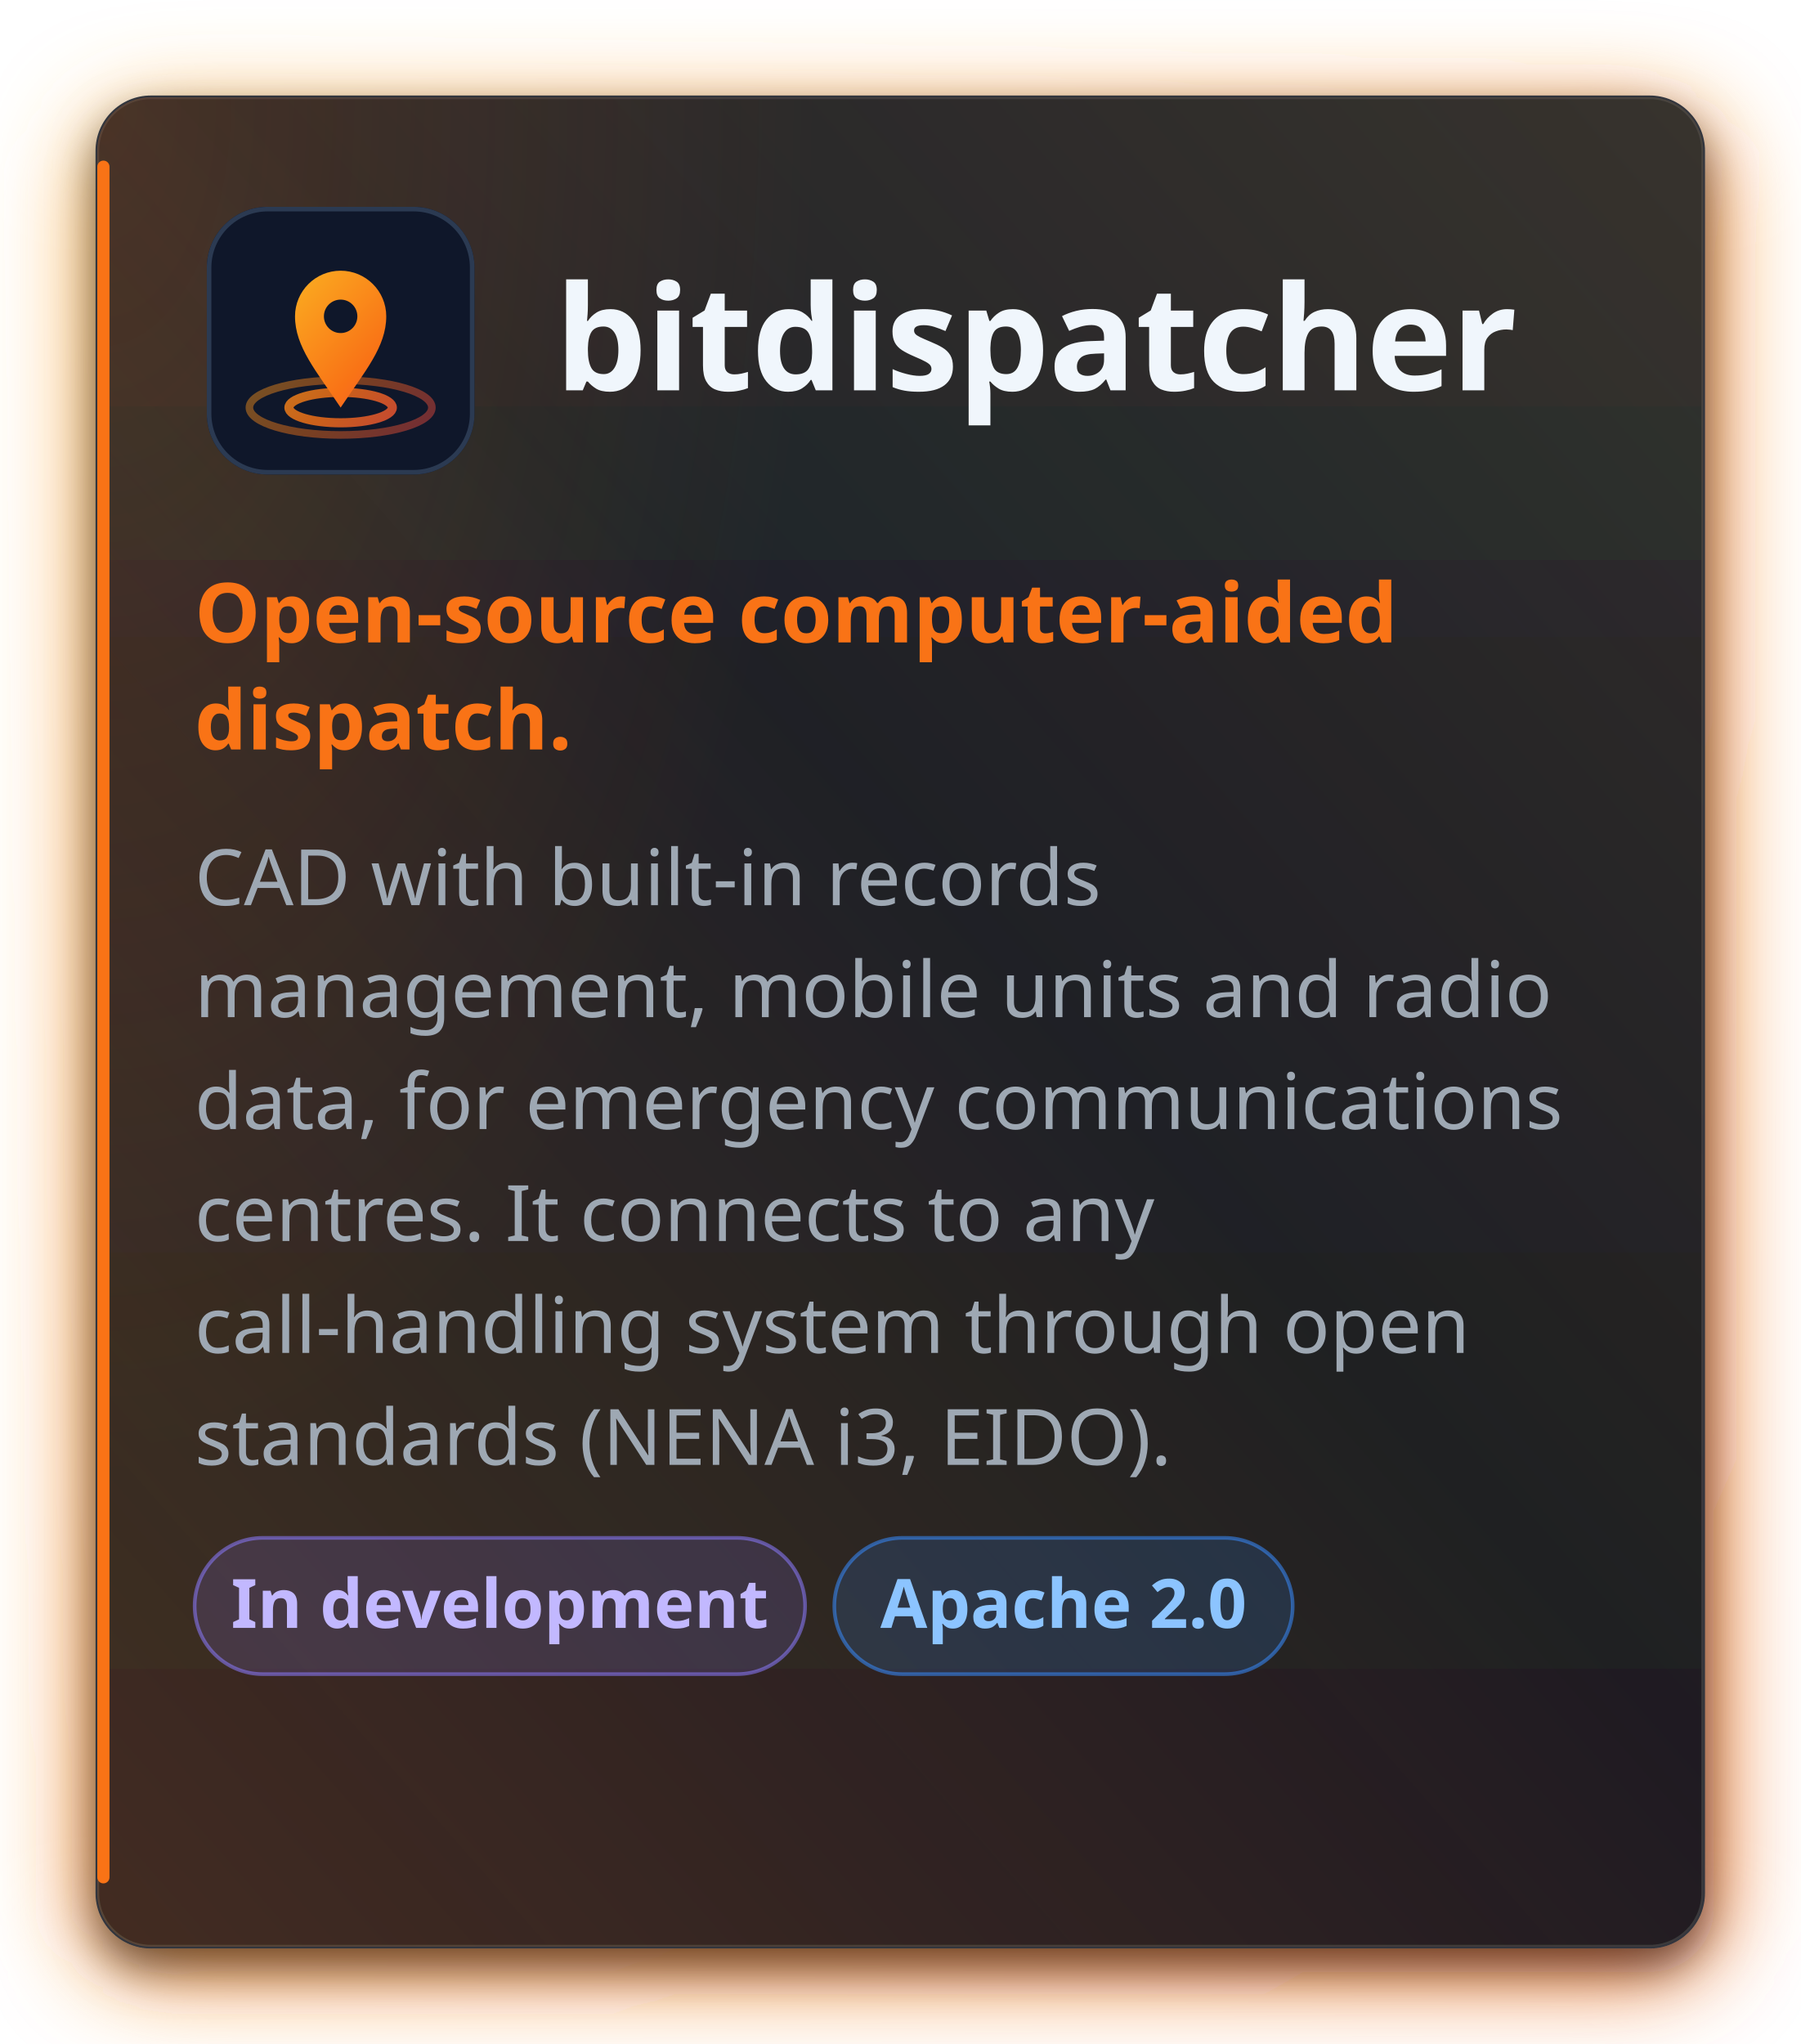
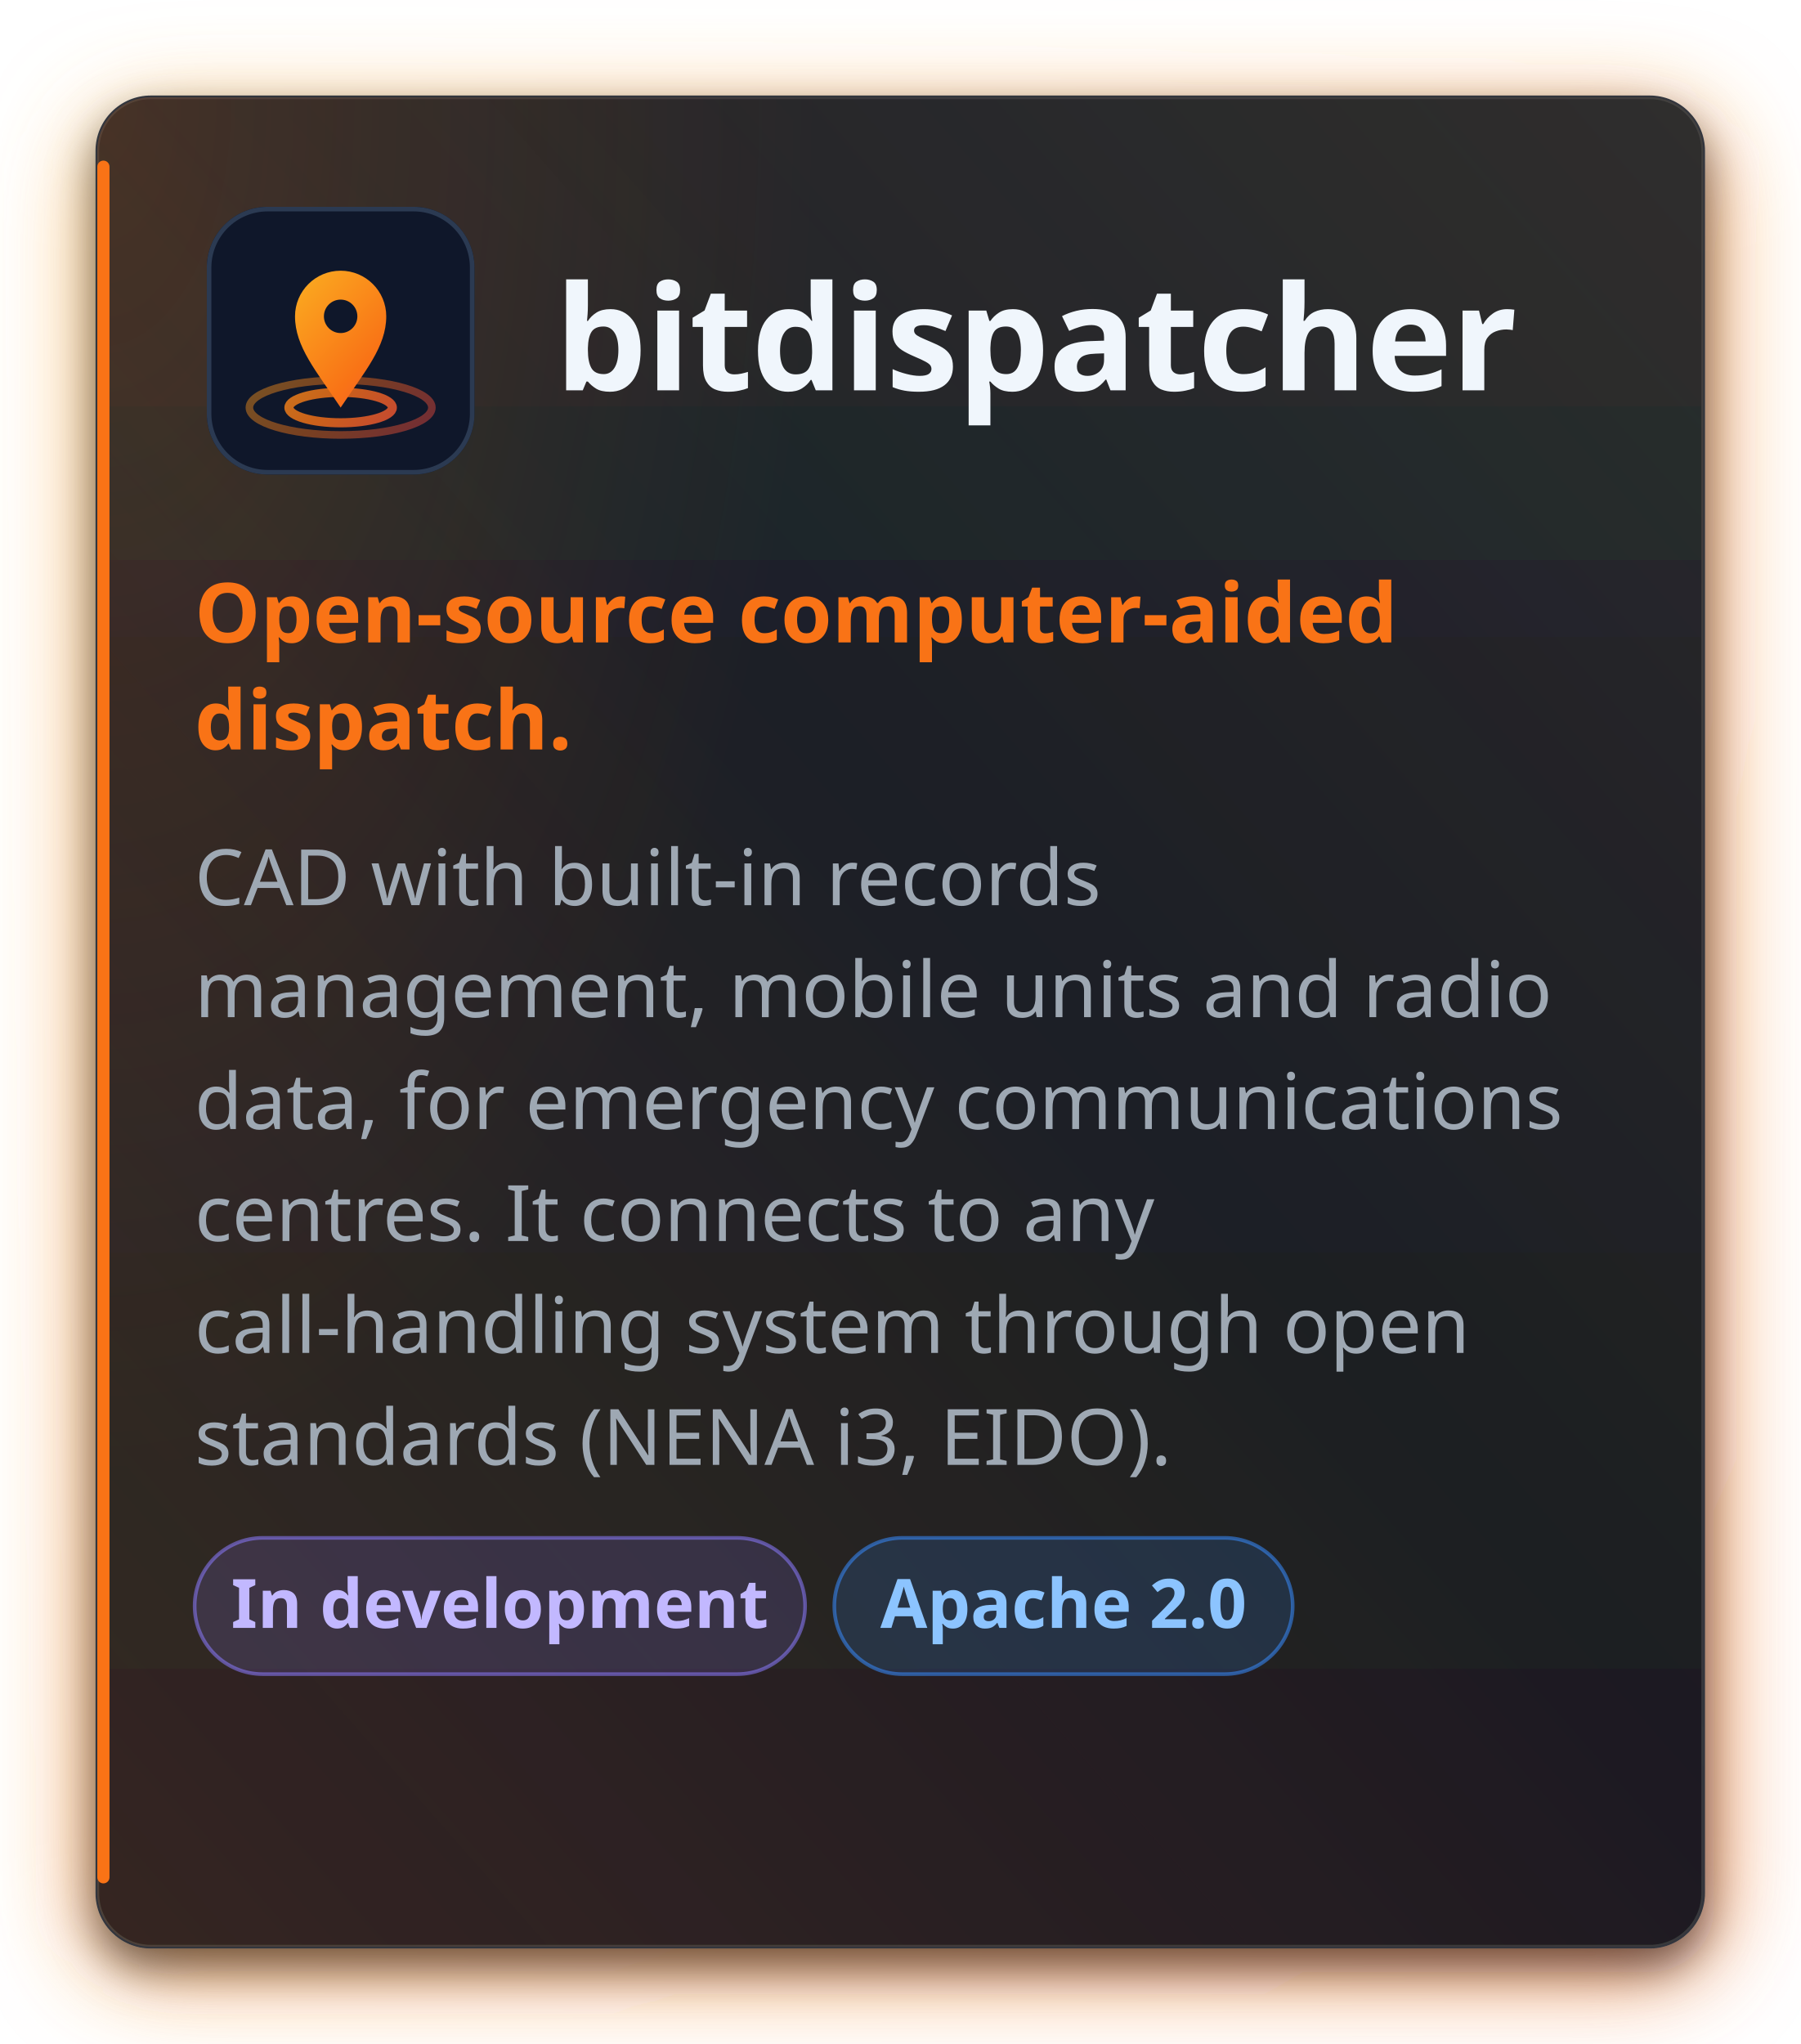
<svg xmlns="http://www.w3.org/2000/svg" viewBox="0 0 740 840" width="740" height="840" role="img" aria-label="bitdispatcher: Open-source computer-aided dispatch.">
-   <style>@keyframes glow{0%,100%{opacity:0.25}50%{opacity:1}}@keyframes warm{0%,100%{opacity:0}50%{opacity:1}}.glow{animation:glow 4.8s ease-in-out infinite;animation-delay:-2.40s}.warm{animation:warm 4.8s ease-in-out infinite;animation-delay:-2.40s}@media (prefers-reduced-motion: reduce){.glow,.warm{animation:none}.glow{opacity:0.45}.warm{opacity:0.5}}</style>
+   <style>.glow{opacity:0.75}.warm{opacity:0.7}</style>
  <defs>
    <linearGradient id="cardfill" x1="0" y1="0" x2="0" y2="1">
      <stop offset="0" stop-color="#1b222c" />
      <stop offset="1" stop-color="#121820" />
    </linearGradient>
    <radialGradient id="accentglow" cx="0" cy="0" r="0.75" gradientTransform="scale(0.6 1)">
      <stop offset="0" stop-color="#f97316" stop-opacity="0.16" />
      <stop offset="1" stop-color="#f97316" stop-opacity="0" />
    </radialGradient>
    <linearGradient id="glowfill" x1="0" y1="0" x2="1" y2="1">
      <stop offset="0" stop-color="#ffb347" />
      <stop offset="0.5" stop-color="#f58220" />
      <stop offset="1" stop-color="#ea580c" />
    </linearGradient>
    <linearGradient id="warmfill" x1="0" y1="1" x2="1" y2="0">
      <stop offset="0" stop-color="#f58220" stop-opacity="0.2" />
      <stop offset="0.55" stop-color="#f58220" stop-opacity="0.04" />
      <stop offset="1" stop-color="#ffb347" stop-opacity="0.12" />
    </linearGradient>
    <filter id="soft" x="-15%" y="-15%" width="130%" height="135%">
      <feGaussianBlur stdDeviation="20" />
    </filter>
    <filter id="lift" x="-5%" y="-8%" width="110%" height="125%">
      <feDropShadow dx="0" dy="8" stdDeviation="9" flood-color="#000000" flood-opacity="0.55" />
    </filter>
  </defs>
  <g font-family="-apple-system, 'Segoe UI', 'Noto Sans', Helvetica, Arial, sans-serif">
    <rect class="glow" x="36" y="48" width="668" height="762" rx="26" fill="url(#glowfill)" filter="url(#soft)" />
    <rect x="40" y="40" width="660" height="760" rx="22" fill="url(#cardfill)" stroke="#30363d" stroke-width="1.5" filter="url(#lift)" />
    <rect x="40" y="40" width="660" height="760" rx="22" fill="url(#accentglow)" />
    <rect class="warm" x="40" y="40" width="660" height="760" rx="22" fill="url(#warmfill)" />
    <rect x="40" y="66" width="5" height="708" rx="2.5" fill="#f97316" />
    <svg x="80" y="80" width="120" height="120" viewBox="0 0 96 96">
      <rect x="4" y="4" width="88" height="88" rx="20" fill="#0f172a" />
      <rect x="4.75" y="4.75" width="86.5" height="86.5" rx="19.25" fill="none" stroke="#2b3a52" stroke-width="1.5" />
      <defs>
        <linearGradient id="bdg" gradientUnits="userSpaceOnUse" x1="18" y1="25" x2="78" y2="79">
          <stop offset="0" stop-color="#fbbf24" />
          <stop offset=".6" stop-color="#f97316" />
          <stop offset="1" stop-color="#ef4444" />
        </linearGradient>
      </defs>
      <g fill="none" stroke="url(#bdg)" stroke-linecap="round">
        <ellipse cx="48" cy="70" rx="30" ry="9" stroke-width="2.5" stroke-opacity="0.45" />
        <ellipse cx="48" cy="70" rx="17" ry="5" stroke-width="3" stroke-opacity="0.8" />
      </g>
      <path d="M48 70 C40 58 33 50 33 40 a15 15 0 0 1 30 0 C63 50 56 58 48 70 Z" fill="url(#bdg)" />
      <circle cx="48" cy="40" r="5.5" fill="#0f172a" />
    </svg>
    <text x="228" y="160.4" font-size="60" font-weight="800" fill="#f0f6fc" letter-spacing="-0.5">bitdispatcher</text>
    <text x="80" y="264.0" font-size="34" font-weight="600" fill="#f97316">Open-source computer-aided</text>
    <text x="80" y="308.0" font-size="34" font-weight="600" fill="#f97316">dispatch.</text>
    <text x="80" y="372.0" font-size="32" fill="#9ea8b3">CAD with built-in records</text>
    <text x="80" y="418.0" font-size="32" fill="#9ea8b3">management, mobile units and radio</text>
    <text x="80" y="464.0" font-size="32" fill="#9ea8b3">data, for emergency communications</text>
    <text x="80" y="510.0" font-size="32" fill="#9ea8b3">centres. It connects to any</text>
    <text x="80" y="556.0" font-size="32" fill="#9ea8b3">call-handling system through open</text>
    <text x="80" y="602.0" font-size="32" fill="#9ea8b3">standards (NENA i3, EIDO).</text>
    <rect x="80.0" y="632" width="250.9" height="56" rx="28.0" fill="#8b7bff" fill-opacity="0.16" stroke="#8b7bff" stroke-opacity="0.55" stroke-width="1.5" />
    <text x="205.4" y="669.0" font-size="28" font-weight="600" fill="#c2b8ff" text-anchor="middle">In development</text>
    <rect x="342.9" y="632" width="188.4" height="56" rx="28.0" fill="#388bfd" fill-opacity="0.16" stroke="#388bfd" stroke-opacity="0.55" stroke-width="1.5" />
    <text x="437.1" y="669.0" font-size="28" font-weight="600" fill="#8cc4ff" text-anchor="middle">Apache 2.0</text>
  </g>
</svg>
